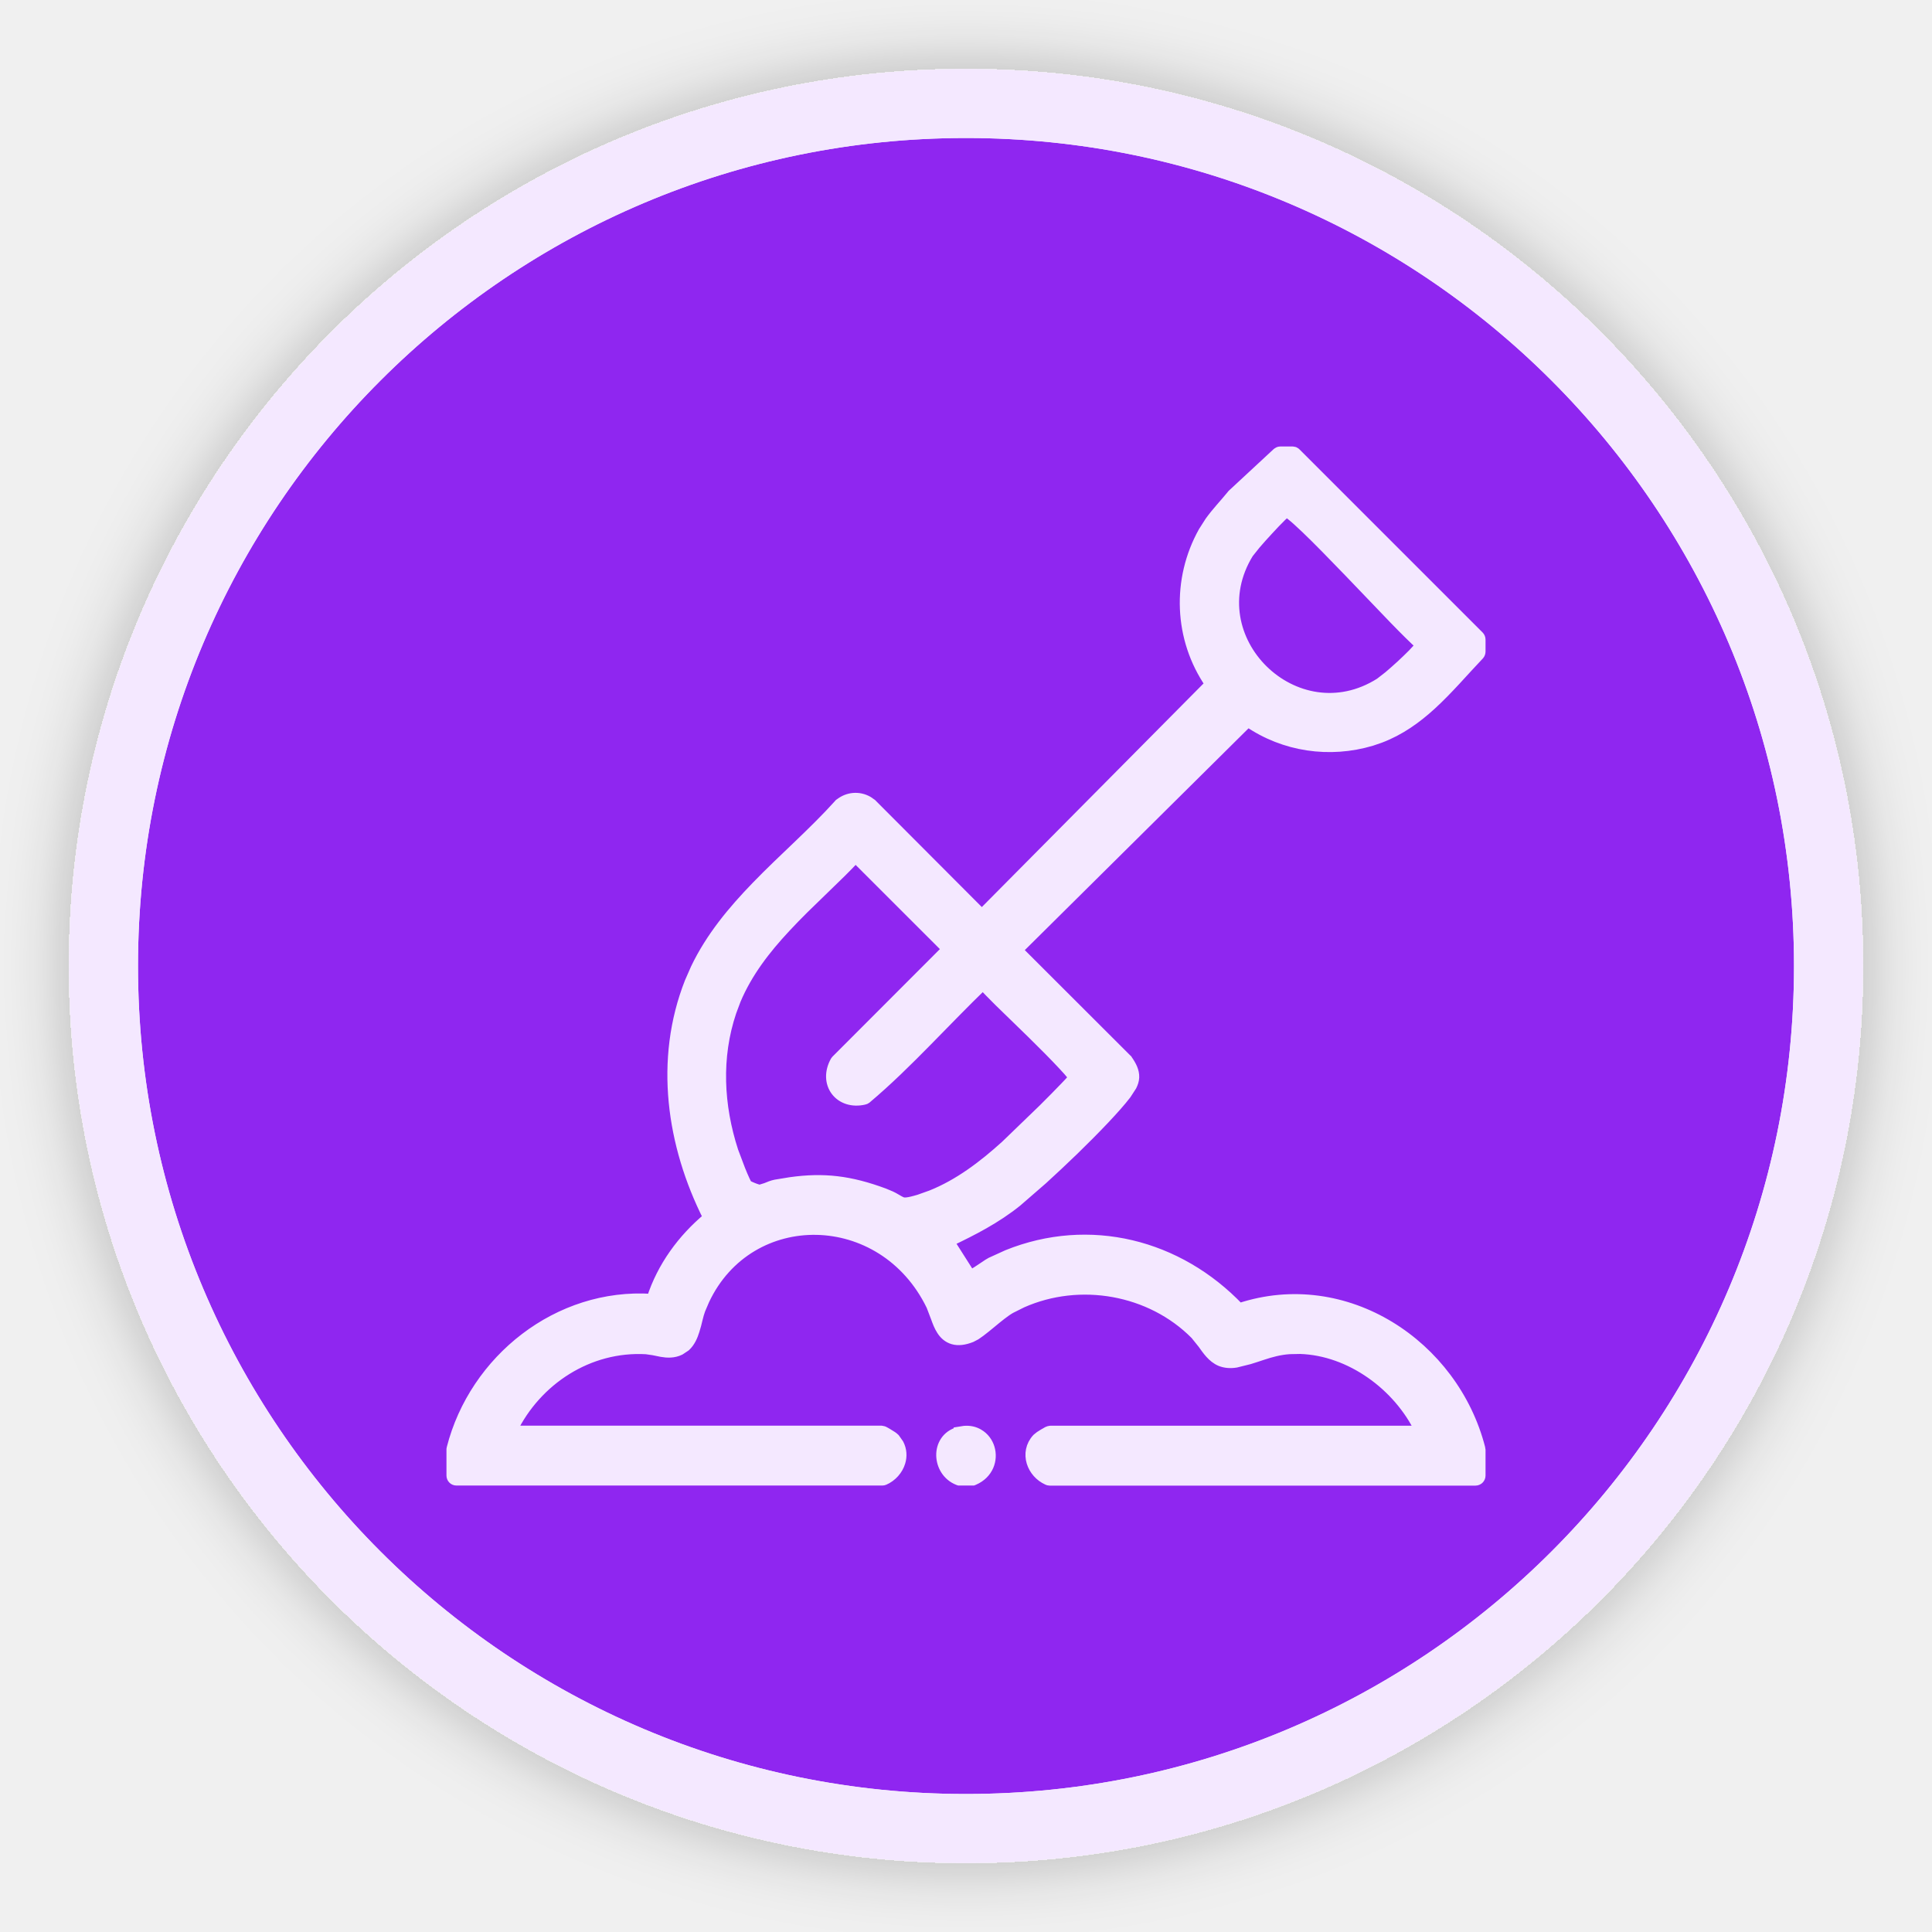
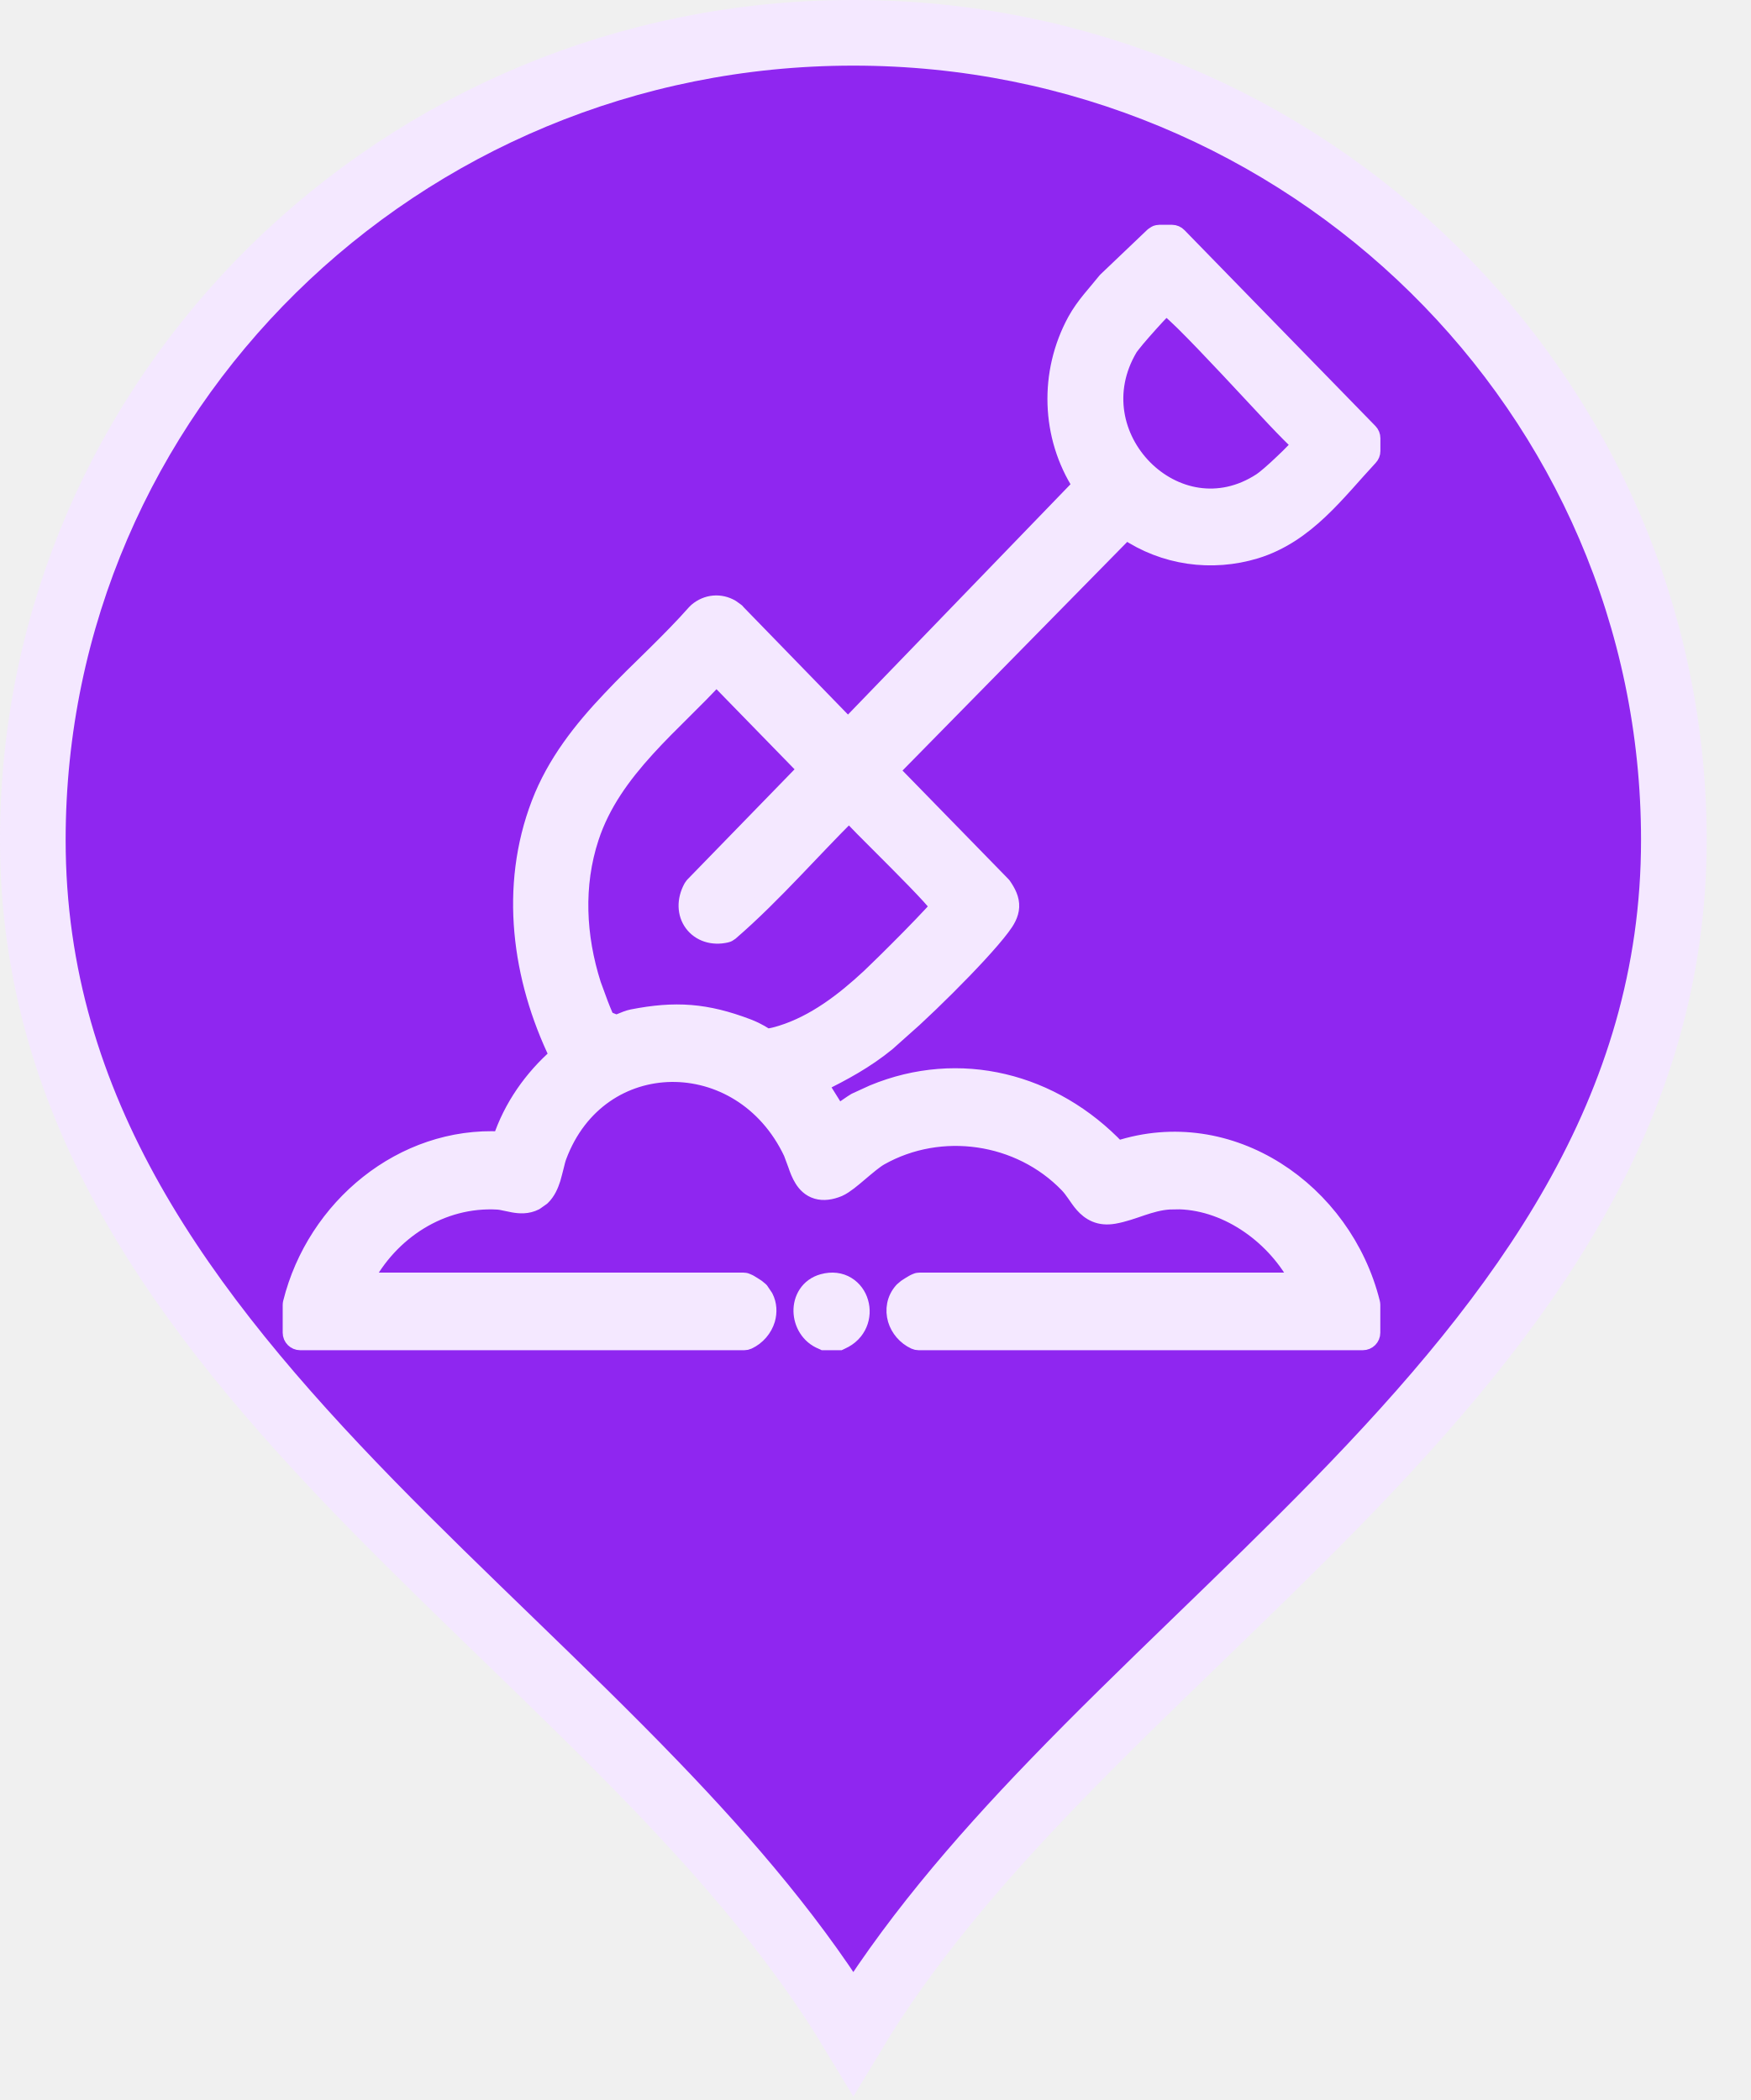
- <svg xmlns="http://www.w3.org/2000/svg" width="26" height="26" viewBox="0 0 28 28" fill="none">
-   <g filter="url(#filter0_d_41542_97669)">
-     <circle cx="14" cy="14" r="12" fill="#8F26F0" />
-     <circle cx="14" cy="14" r="12.5" fill="none" stroke="#F4E8FF" />
-     <g clip-path="url(#clip0_41542_97669)">
-       <path d="M12.19 12.646L11.649 13.172C11.56 13.26 11.473 13.35 11.389 13.44C11.092 13.758 10.832 14.095 10.665 14.491L10.6 14.665C10.379 15.322 10.414 16.023 10.628 16.683L10.73 16.953C10.753 17.01 10.776 17.065 10.796 17.107L10.828 17.172L10.831 17.173C10.836 17.176 10.843 17.18 10.852 17.185C10.869 17.194 10.892 17.203 10.915 17.213C10.938 17.222 10.962 17.231 10.981 17.236C11.004 17.243 11.011 17.244 11.009 17.244L11.102 17.215C11.14 17.199 11.193 17.177 11.24 17.168L11.454 17.133C11.938 17.065 12.319 17.11 12.813 17.293L12.911 17.334C12.939 17.347 12.962 17.36 12.982 17.372C13.026 17.397 13.046 17.41 13.069 17.419C13.103 17.432 13.148 17.436 13.321 17.384L13.495 17.322C13.894 17.163 14.25 16.893 14.572 16.601L15.12 16.072C15.238 15.955 15.352 15.839 15.438 15.749C15.482 15.704 15.517 15.665 15.542 15.637C15.549 15.629 15.553 15.621 15.558 15.615C15.552 15.607 15.546 15.597 15.537 15.586C15.506 15.547 15.46 15.494 15.401 15.432C15.284 15.306 15.124 15.145 14.957 14.981C14.79 14.817 14.618 14.651 14.477 14.514C14.381 14.419 14.299 14.334 14.244 14.276C13.972 14.539 13.709 14.813 13.44 15.086C13.156 15.375 12.866 15.662 12.555 15.924C12.546 15.931 12.535 15.936 12.523 15.938C12.354 15.977 12.201 15.926 12.114 15.812C12.027 15.697 12.019 15.535 12.105 15.38L12.118 15.363L13.724 13.755L12.399 12.431C12.331 12.503 12.262 12.576 12.19 12.646ZM18.64 7.425C18.622 7.439 18.599 7.46 18.572 7.486C18.518 7.539 18.451 7.609 18.384 7.682C18.317 7.754 18.25 7.829 18.197 7.891L18.095 8.019C17.338 9.253 18.78 10.667 19.999 9.896L20.125 9.798C20.179 9.752 20.242 9.697 20.305 9.639C20.366 9.582 20.427 9.524 20.476 9.474C20.526 9.422 20.561 9.382 20.576 9.36L20.584 9.349V9.347C20.505 9.277 20.366 9.14 20.203 8.972C20.012 8.774 19.778 8.528 19.551 8.292C19.322 8.055 19.099 7.825 18.924 7.658C18.836 7.574 18.762 7.507 18.706 7.463C18.681 7.442 18.66 7.429 18.645 7.42C18.644 7.421 18.642 7.423 18.64 7.425ZM21.457 9.442C21.457 9.461 21.45 9.48 21.438 9.493C21.214 9.728 20.992 9.991 20.747 10.215C20.531 10.413 20.291 10.586 20.003 10.695L19.877 10.738C19.27 10.919 18.61 10.824 18.086 10.462L14.754 13.765L14.757 13.777L16.33 15.348L16.339 15.356H16.338C16.401 15.445 16.441 15.526 16.438 15.614C16.436 15.658 16.422 15.699 16.402 15.739L16.322 15.862C16.171 16.059 15.872 16.369 15.565 16.668C15.41 16.818 15.253 16.965 15.109 17.096L14.738 17.418C14.434 17.662 14.1 17.833 13.758 17.996L14.065 18.479C14.091 18.467 14.126 18.447 14.163 18.423C14.2 18.399 14.238 18.373 14.273 18.35C14.305 18.328 14.338 18.306 14.36 18.295L14.599 18.186C15.787 17.707 17.077 18.031 17.961 18.959C19.5 18.449 21.07 19.49 21.454 20.992C21.456 20.998 21.457 21.004 21.457 21.01V21.385C21.457 21.425 21.424 21.458 21.384 21.458H15.211C15.201 21.458 15.191 21.455 15.182 21.451C15.069 21.401 14.984 21.303 14.95 21.191C14.916 21.078 14.934 20.949 15.029 20.847L15.07 20.814C15.085 20.805 15.102 20.793 15.119 20.783C15.136 20.773 15.152 20.763 15.166 20.756C15.173 20.752 15.18 20.748 15.185 20.745C15.188 20.744 15.193 20.743 15.196 20.741C15.198 20.741 15.201 20.739 15.204 20.738C15.206 20.738 15.215 20.735 15.226 20.735H20.578C20.265 20.084 19.571 19.574 18.844 19.55L18.69 19.553C18.549 19.562 18.421 19.597 18.295 19.639C18.233 19.659 18.17 19.681 18.106 19.7L17.913 19.748C17.828 19.762 17.754 19.754 17.69 19.729C17.627 19.703 17.579 19.661 17.538 19.616C17.498 19.572 17.463 19.521 17.43 19.475L17.324 19.343C16.677 18.689 15.649 18.51 14.813 18.881L14.649 18.963C14.57 19.007 14.466 19.092 14.36 19.18C14.309 19.222 14.257 19.265 14.21 19.3C14.187 19.317 14.164 19.333 14.142 19.348L14.077 19.382C13.976 19.422 13.888 19.433 13.812 19.411C13.736 19.389 13.683 19.338 13.646 19.28C13.609 19.224 13.584 19.156 13.562 19.095L13.497 18.925C12.797 17.482 10.86 17.46 10.21 18.842L10.151 18.98C10.136 19.02 10.123 19.067 10.11 19.12C10.098 19.172 10.084 19.229 10.066 19.283C10.041 19.364 10.004 19.451 9.936 19.514L9.856 19.567C9.764 19.613 9.668 19.607 9.587 19.593C9.547 19.586 9.505 19.577 9.469 19.569L9.365 19.554C8.534 19.507 7.778 20 7.421 20.734H12.773C12.783 20.734 12.792 20.738 12.794 20.738C12.797 20.739 12.801 20.739 12.803 20.74L12.832 20.755C12.846 20.762 12.862 20.773 12.879 20.783C12.896 20.794 12.914 20.805 12.929 20.814C12.94 20.822 12.958 20.834 12.969 20.846L13.026 20.927C13.07 21.012 13.075 21.106 13.049 21.191C13.015 21.303 12.93 21.401 12.816 21.451C12.807 21.455 12.797 21.457 12.787 21.457H6.615C6.575 21.457 6.543 21.425 6.543 21.385V21.01C6.543 21.004 6.543 20.997 6.545 20.991C6.874 19.702 8.089 18.735 9.444 18.824C9.594 18.359 9.89 17.954 10.262 17.645C9.733 16.596 9.551 15.36 9.995 14.233L10.082 14.035C10.299 13.582 10.618 13.199 10.963 12.843C11.16 12.639 11.368 12.444 11.571 12.249C11.774 12.054 11.973 11.86 12.156 11.657L12.163 11.648L12.21 11.706L12.164 11.649C12.286 11.549 12.447 11.536 12.579 11.611L12.634 11.649L12.64 11.654H12.639L14.223 13.242L14.234 13.244L17.536 9.914C17.084 9.258 17.051 8.4 17.44 7.704L17.534 7.557C17.634 7.418 17.749 7.3 17.851 7.174L17.857 7.166L18.508 6.562L18.531 6.548C18.54 6.545 18.549 6.543 18.558 6.543H18.73L18.759 6.548C18.769 6.552 18.777 6.559 18.784 6.566L21.436 9.218C21.449 9.231 21.457 9.25 21.457 9.27V9.442Z" fill="#F4E8FF" stroke="#F4E8FF" stroke-width="0.145" stroke-linejoin="round" />
-       <path d="M13.975 20.737C14.054 20.73 14.126 20.747 14.185 20.783C14.264 20.829 14.318 20.904 14.343 20.987C14.393 21.154 14.328 21.36 14.115 21.452L14.102 21.457H13.899L13.887 21.453C13.727 21.391 13.644 21.239 13.641 21.094C13.638 20.948 13.718 20.799 13.894 20.752V20.75L13.975 20.737Z" fill="#F4E8FF" stroke="#F4E8FF" stroke-width="0.145" />
-     </g>
+ <svg xmlns="http://www.w3.org/2000/svg" width="20" height="24" viewBox="0 0 20 24" fill="none">
+   <path d="M9.75 0.375C14.933 0.375 19.125 4.51 19.125 9.6C19.125 12.695 17.391 15.002 15.271 17.177C14.742 17.719 14.194 18.248 13.646 18.779C13.099 19.309 12.551 19.84 12.032 20.379C11.163 21.28 10.361 22.218 9.75 23.233C9.139 22.218 8.337 21.28 7.468 20.379C6.949 19.84 6.401 19.309 5.854 18.779C5.306 18.248 4.758 17.719 4.229 17.177C2.109 15.002 0.375 12.695 0.375 9.6C0.375 4.51 4.567 0.375 9.75 0.375Z" fill="#8F26F0" stroke="#F4E8FF" stroke-width="0.75" />
+   <g clip-path="url(#clip0_45003_73416)">
+     <path d="M8.186 7.733C8.066 7.86 7.943 7.985 7.819 8.107C7.67 8.255 7.522 8.401 7.384 8.553C7.107 8.858 6.871 9.181 6.743 9.572C6.564 10.118 6.593 10.701 6.768 11.252L6.851 11.478C6.869 11.525 6.888 11.571 6.903 11.606C6.911 11.623 6.917 11.637 6.922 11.647C6.924 11.649 6.928 11.651 6.932 11.653C6.945 11.66 6.962 11.668 6.98 11.675C6.999 11.683 7.017 11.69 7.031 11.694C7.037 11.696 7.042 11.696 7.045 11.697C7.048 11.696 7.053 11.696 7.059 11.694C7.07 11.69 7.084 11.684 7.102 11.677C7.131 11.665 7.179 11.644 7.224 11.635C7.718 11.538 8.068 11.564 8.54 11.743C8.605 11.768 8.651 11.792 8.686 11.812C8.724 11.835 8.736 11.843 8.751 11.849C8.764 11.854 8.789 11.862 8.931 11.818C9.309 11.7 9.642 11.447 9.943 11.166C9.993 11.12 10.198 10.919 10.393 10.721C10.49 10.623 10.583 10.525 10.653 10.45C10.686 10.414 10.713 10.384 10.732 10.361C10.708 10.329 10.671 10.286 10.623 10.233C10.527 10.128 10.395 9.993 10.258 9.855C10.12 9.716 9.98 9.577 9.864 9.46C9.801 9.397 9.745 9.336 9.701 9.29C9.488 9.502 9.282 9.722 9.07 9.943C8.836 10.187 8.596 10.43 8.339 10.652C8.327 10.662 8.312 10.67 8.297 10.673C8.143 10.709 7.999 10.661 7.917 10.55C7.836 10.44 7.831 10.288 7.908 10.146L7.924 10.123L9.218 8.792L8.186 7.733ZM13.288 3.531C13.245 3.574 13.191 3.633 13.136 3.694C13.081 3.755 13.026 3.818 12.982 3.87C12.937 3.925 12.909 3.961 12.902 3.972C12.601 4.476 12.736 5.015 13.07 5.353C13.404 5.69 13.928 5.818 14.41 5.504C14.451 5.478 14.553 5.391 14.656 5.292C14.707 5.245 14.755 5.196 14.795 5.155C14.826 5.122 14.848 5.095 14.861 5.078C14.792 5.012 14.687 4.907 14.57 4.783C14.414 4.616 14.221 4.408 14.034 4.209C13.846 4.009 13.663 3.817 13.52 3.676C13.448 3.606 13.388 3.551 13.344 3.514C13.336 3.508 13.329 3.502 13.322 3.498C13.312 3.507 13.301 3.518 13.288 3.531ZM15.672 5.155C15.672 5.18 15.662 5.204 15.645 5.222C15.463 5.417 15.278 5.643 15.076 5.833C14.871 6.027 14.637 6.195 14.345 6.285C13.845 6.437 13.302 6.362 12.865 6.065L10.172 8.806L11.445 10.111L11.456 10.123C11.509 10.2 11.549 10.277 11.545 10.364C11.541 10.449 11.496 10.523 11.442 10.594C11.316 10.762 11.069 11.026 10.816 11.278C10.69 11.404 10.56 11.529 10.441 11.639L10.134 11.913C9.892 12.112 9.627 12.255 9.358 12.387L9.569 12.725C9.582 12.718 9.597 12.71 9.612 12.7C9.642 12.68 9.673 12.659 9.701 12.639C9.727 12.621 9.756 12.601 9.777 12.589L9.978 12.497C10.963 12.089 12.031 12.361 12.768 13.139C14.053 12.718 15.35 13.615 15.668 14.89C15.67 14.898 15.671 14.906 15.671 14.915V15.231C15.671 15.286 15.627 15.331 15.571 15.331H10.496C10.482 15.331 10.468 15.328 10.455 15.322C10.351 15.274 10.274 15.183 10.243 15.079C10.212 14.972 10.228 14.849 10.316 14.752L10.356 14.718C10.369 14.71 10.384 14.7 10.398 14.691C10.413 14.682 10.428 14.673 10.44 14.666C10.445 14.663 10.451 14.66 10.457 14.657C10.46 14.655 10.464 14.654 10.469 14.652C10.471 14.651 10.475 14.649 10.479 14.648C10.483 14.647 10.494 14.644 10.508 14.644H14.846C14.582 14.132 14.042 13.74 13.481 13.721L13.359 13.723C13.249 13.73 13.148 13.76 13.045 13.794C12.945 13.828 12.836 13.868 12.725 13.887C12.648 13.9 12.58 13.894 12.52 13.869C12.46 13.844 12.415 13.805 12.379 13.764C12.344 13.725 12.314 13.678 12.287 13.64C12.259 13.6 12.233 13.565 12.204 13.535C11.649 12.959 10.747 12.83 10.055 13.22C9.993 13.255 9.912 13.324 9.823 13.399C9.781 13.435 9.738 13.471 9.698 13.502C9.661 13.53 9.619 13.56 9.58 13.577C9.492 13.613 9.41 13.625 9.335 13.603C9.259 13.581 9.209 13.528 9.176 13.475C9.143 13.423 9.12 13.362 9.103 13.311L9.051 13.171C8.76 12.557 8.206 12.258 7.669 12.265C7.133 12.273 6.61 12.585 6.375 13.214C6.363 13.246 6.354 13.284 6.343 13.329C6.332 13.371 6.32 13.422 6.306 13.469C6.284 13.538 6.251 13.619 6.188 13.679L6.113 13.732C6.025 13.777 5.935 13.77 5.865 13.757C5.831 13.751 5.794 13.743 5.767 13.737C5.736 13.73 5.711 13.725 5.688 13.724H5.688C5.043 13.687 4.452 14.067 4.155 14.644H8.492C8.506 14.644 8.517 14.647 8.521 14.648C8.525 14.649 8.529 14.651 8.531 14.652C8.536 14.654 8.54 14.655 8.543 14.657C8.549 14.66 8.555 14.663 8.561 14.666C8.572 14.673 8.587 14.682 8.602 14.691C8.616 14.7 8.631 14.71 8.644 14.718L8.684 14.751L8.736 14.828C8.777 14.908 8.78 14.997 8.757 15.078C8.726 15.182 8.649 15.274 8.545 15.322C8.532 15.328 8.518 15.331 8.504 15.331H3.43C3.375 15.331 3.33 15.286 3.33 15.231V14.915C3.33 14.906 3.331 14.898 3.333 14.89C3.605 13.798 4.602 12.971 5.727 13.031C5.852 12.652 6.086 12.322 6.379 12.066C5.95 11.179 5.805 10.137 6.171 9.184C6.349 8.72 6.649 8.342 6.975 7.998C7.137 7.825 7.308 7.659 7.475 7.496C7.642 7.331 7.805 7.167 7.954 6.998C7.957 6.994 7.961 6.991 7.965 6.988C8.079 6.891 8.23 6.879 8.354 6.952L8.404 6.988L8.412 6.994L8.411 6.995L9.689 8.31L12.357 5.548C11.994 4.986 11.972 4.26 12.294 3.669C12.392 3.49 12.527 3.354 12.635 3.217L12.644 3.207L13.179 2.697L13.211 2.676C13.223 2.672 13.235 2.669 13.248 2.669H13.39C13.418 2.669 13.444 2.681 13.462 2.7L15.644 4.939C15.662 4.958 15.672 4.982 15.672 5.008V5.155Z" fill="#F4E8FF" stroke="#F4E8FF" stroke-width="0.2" stroke-linejoin="round" />
+     <path d="M9.403 14.659C9.505 14.631 9.6 14.643 9.676 14.69C9.75 14.735 9.8 14.807 9.822 14.885C9.868 15.041 9.808 15.235 9.613 15.322L9.594 15.331H9.411L9.394 15.323C9.245 15.264 9.169 15.12 9.166 14.986C9.163 14.85 9.237 14.705 9.403 14.659Z" fill="#F4E8FF" stroke="#F4E8FF" stroke-width="0.2" />
  </g>
  <defs>
-     <filter id="filter0_d_41542_97669" x="0" y="0" width="28" height="28" filterUnits="userSpaceOnUse" color-interpolation-filters="sRGB">
-       <feFlood flood-opacity="0" result="BackgroundImageFix" />
-       <feColorMatrix in="SourceAlpha" type="matrix" values="0 0 0 0 0 0 0 0 0 0 0 0 0 0 0 0 0 0 127 0" result="hardAlpha" />
-       <feOffset />
-       <feGaussianBlur stdDeviation="0.5" />
-       <feComposite in2="hardAlpha" operator="out" />
-       <feColorMatrix type="matrix" values="0 0 0 0 0 0 0 0 0 0 0 0 0 0 0 0 0 0 0.25 0" />
-       <feBlend mode="normal" in2="BackgroundImageFix" result="effect1_dropShadow_41542_97669" />
-       <feBlend mode="normal" in="SourceGraphic" in2="effect1_dropShadow_41542_97669" result="shape" />
-     </filter>
-     <clipPath id="clip0_41542_97669">
-       <rect width="16" height="16" fill="white" transform="translate(6 6)" />
+     <clipPath id="clip0_45003_73416">
+       <rect width="13.154" height="13.5" fill="white" transform="translate(2.92383 2.25)" />
    </clipPath>
  </defs>
</svg>
